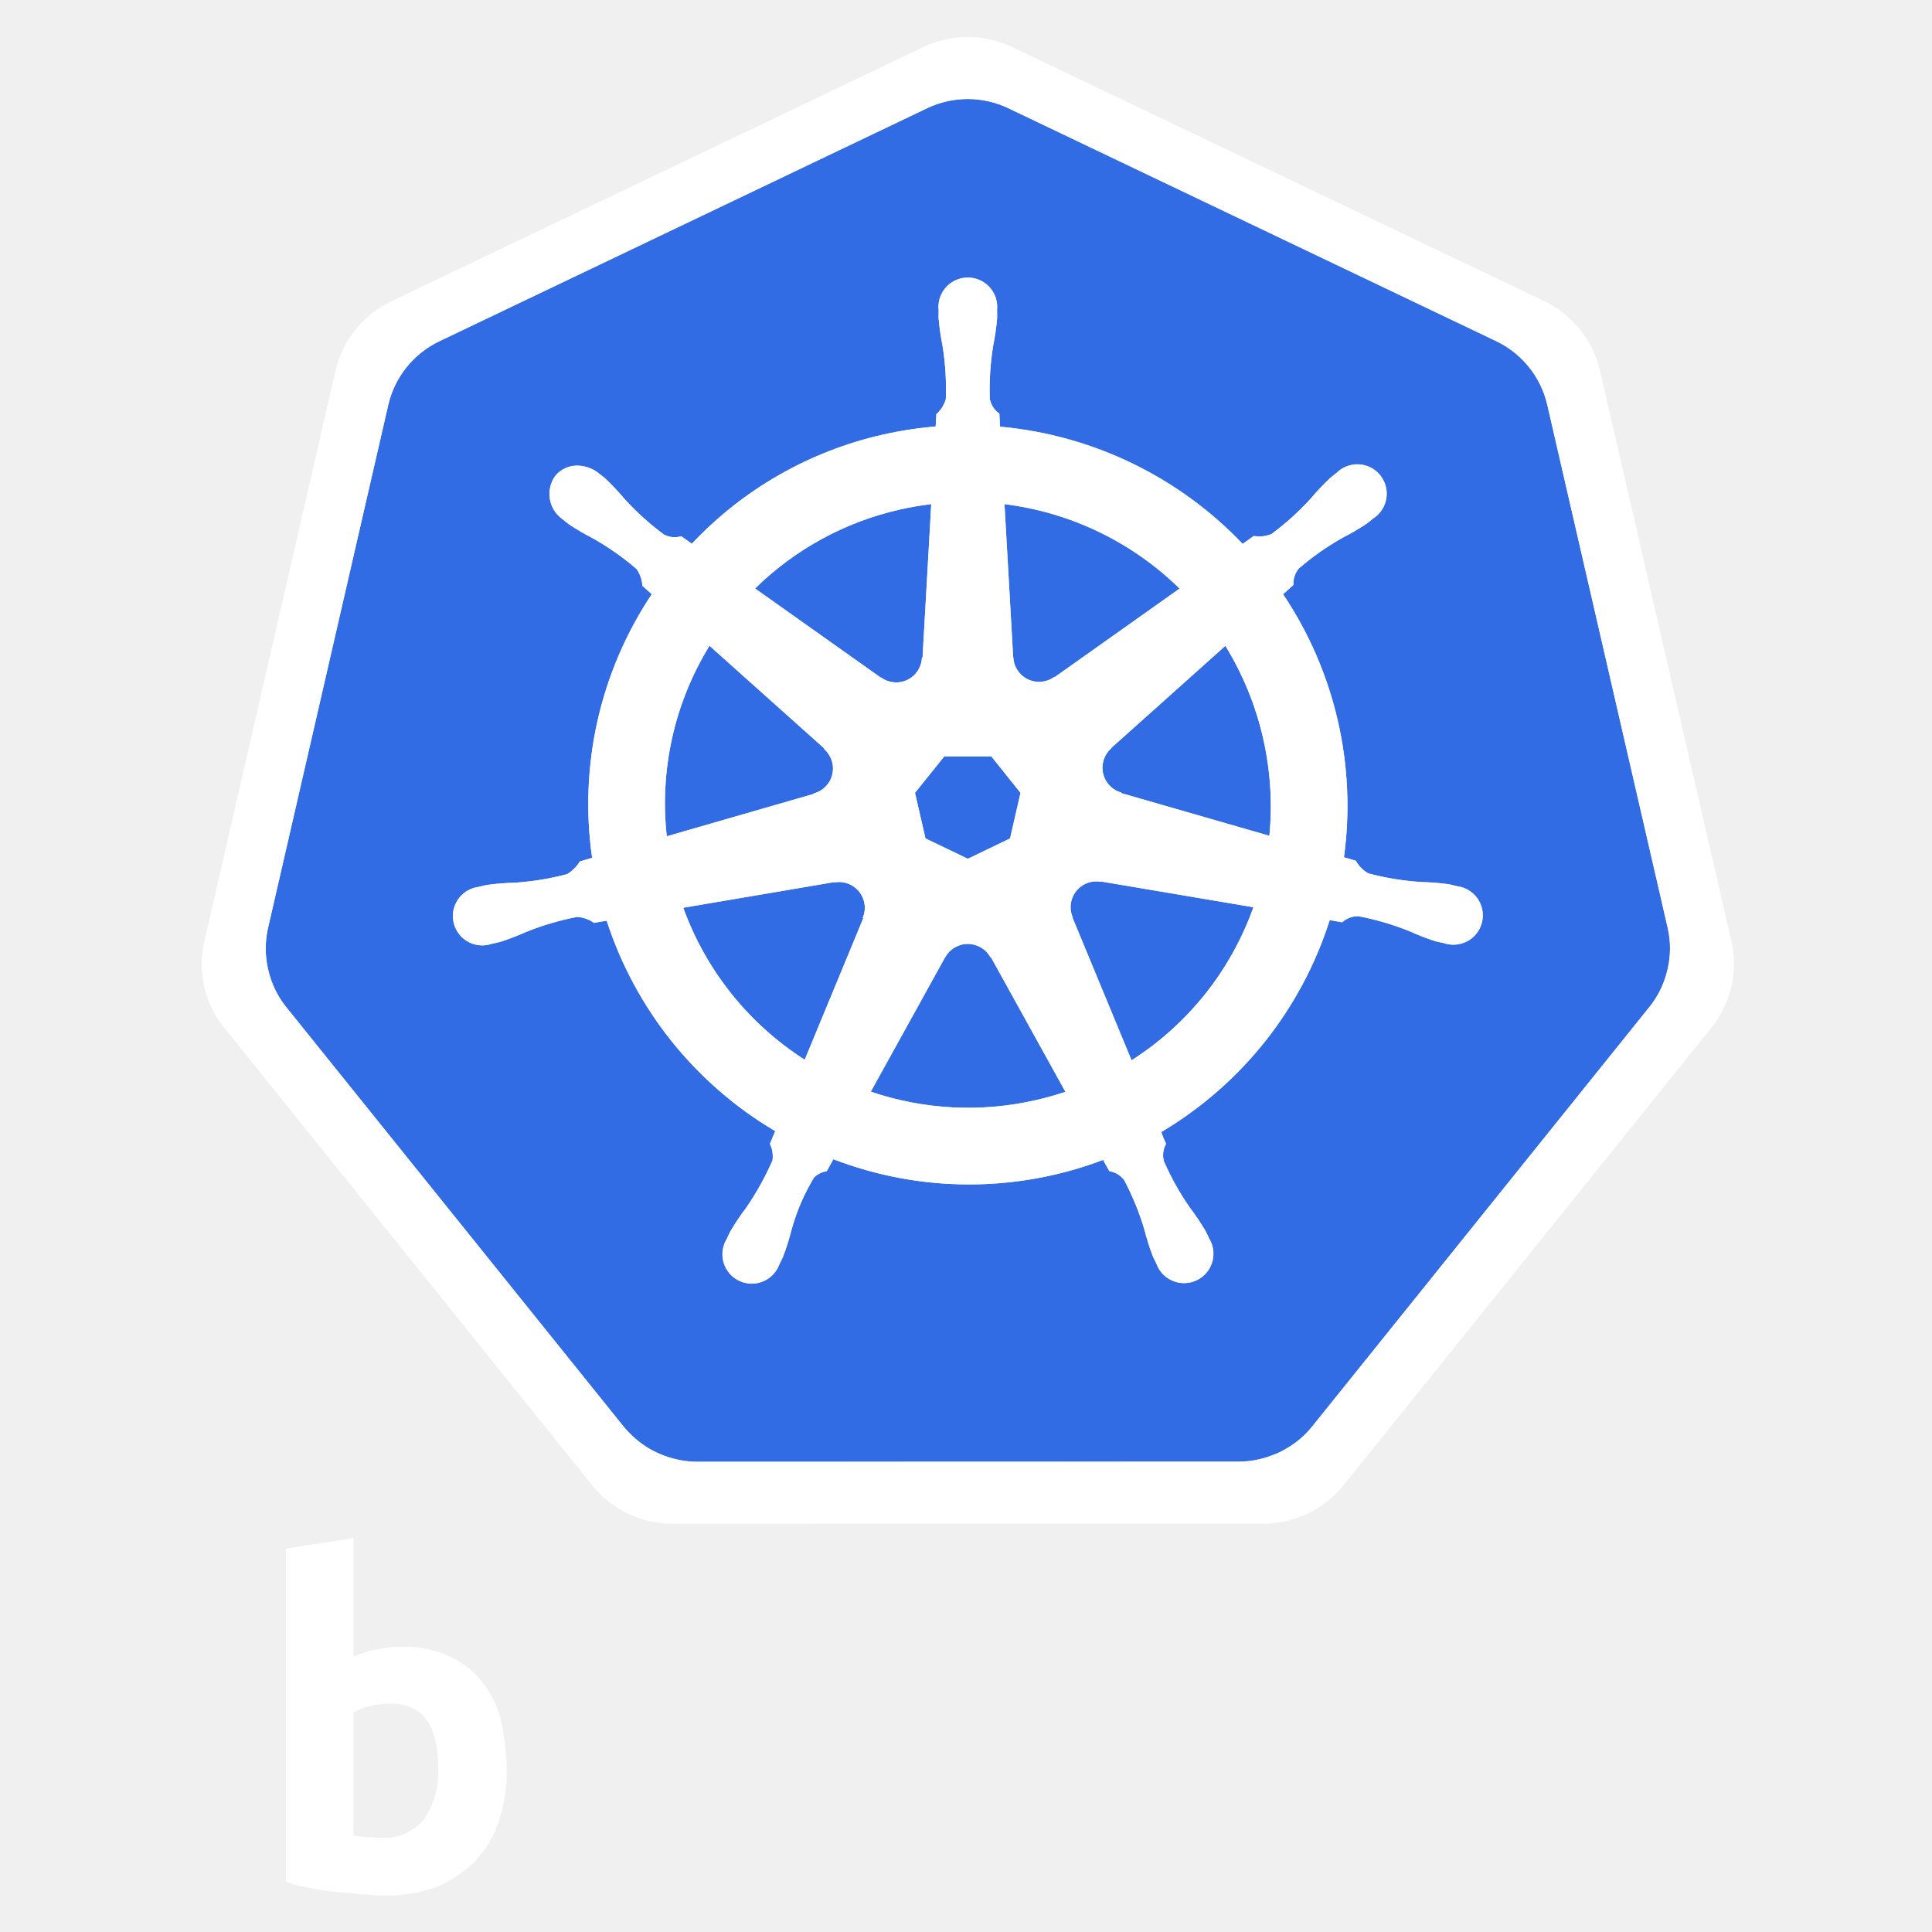
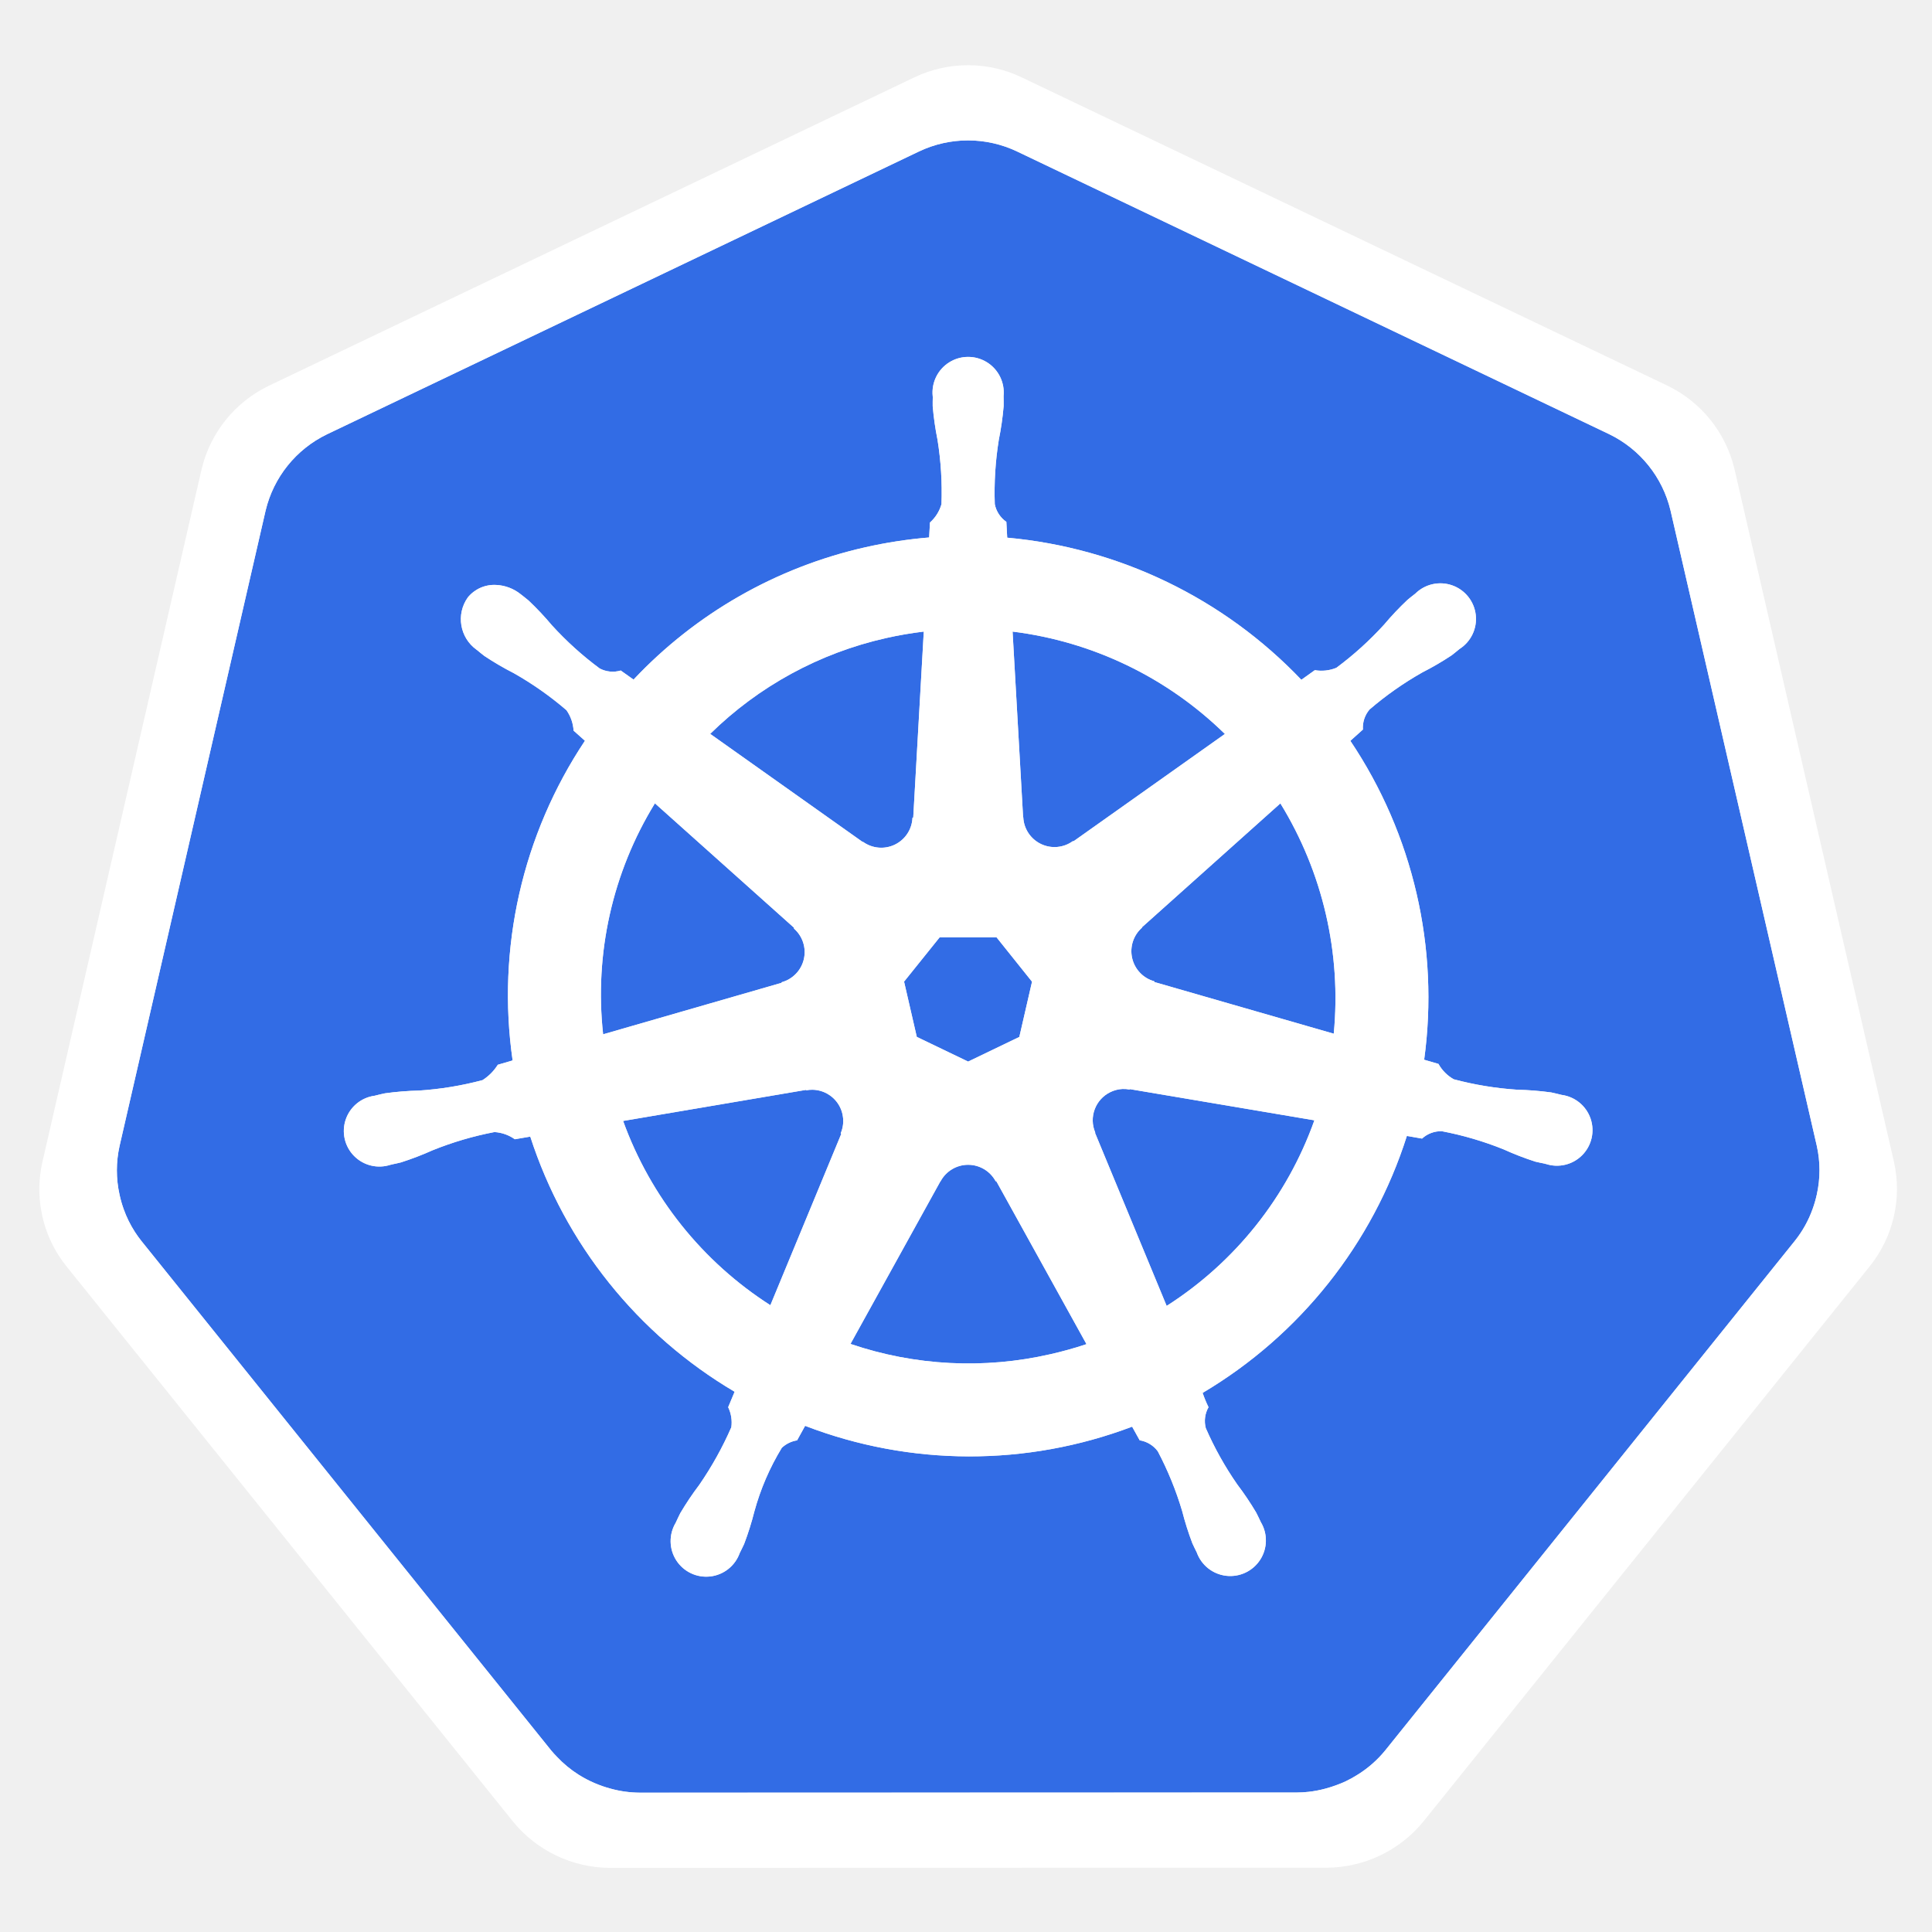
- <svg xmlns="http://www.w3.org/2000/svg" x="0" y="0" width="20px" height="20px" viewBox="-1.12 -0.87 231.98 278.98">
-   <defs>
-     <style type="text/css">
- .cls-681EFDD5-3F1E-4C0F-8F25-9EFA6CE0E551{fill:#fff}
- .cls-7405864F-5632-43BF-B5CD-CC8B4B09BEDF{fill:#326ce5}
- </style>
-   </defs>
-   <path d="M38.67 254.526c0-6.305-2.262-9.398-6.902-9.398a12.706 12.706 0 00-2.974.356 8.99 8.99 0 00-2.379.952v17.727c.475.119 1.07.119 1.784.238.714 0 1.546.12 2.38.12a7.366 7.366 0 006.068-2.738 12.2 12.2 0 002.022-7.257m9.874.238a21.543 21.543 0 01-1.19 7.496 15.313 15.313 0 01-3.45 5.71 18.297 18.297 0 01-5.591 3.688 21.774 21.774 0 01-7.615 1.19c-1.189 0-2.379-.12-3.688-.238s-2.497-.238-3.806-.358c-1.19-.118-2.38-.356-3.57-.595a15.037 15.037 0 01-2.974-.832v-48.066l9.756-1.546v17.132a16.617 16.617 0 013.45-1.07 19.69 19.69 0 013.807-.357 15.074 15.074 0 016.424 1.308 12.884 12.884 0 014.76 3.57 14.348 14.348 0 012.855 5.71 33.785 33.785 0 01.832 7.257" class="cls-681EFDD5-3F1E-4C0F-8F25-9EFA6CE0E551" />
-   <path d="M134.358 126.466a3.59 3.59 0 00-.855-.065 3.685 3.685 0 00-1.425.37 3.725 3.725 0 00-1.803 4.825l-.026.037 8.528 20.603a43.53 43.53 0 0017.595-22.102l-21.976-3.714zm-34.194 2.92a3.72 3.72 0 00-3.568-2.894 3.656 3.656 0 00-.733.065l-.037-.045-21.785 3.698a43.695 43.695 0 0017.54 21.946l8.442-20.4-.066-.08a3.683 3.683 0 00.207-2.29zm18.245 8a3.718 3.718 0 00-6.557.008h-.018l-10.713 19.372a43.637 43.637 0 0023.815 1.225q2.197-.5 4.292-1.2l-10.738-19.406zm33.914-45l-16.483 14.753.009.047a3.725 3.725 0 001.46 6.395l.02.089 21.35 6.15a44.278 44.278 0 00-6.356-27.432zM121.7 94.039a3.725 3.725 0 005.913 2.84l.065.027 18.036-12.788a43.85 43.85 0 00-25.287-12.19l1.253 22.105zm-19.1 2.921a3.72 3.72 0 005.904-2.85l.092-.043 1.253-22.14a44.682 44.682 0 00-4.501.776 43.467 43.467 0 00-20.937 11.409l18.154 12.869zm-9.678 16.729a3.72 3.72 0 001.462-6.396l.018-.088-16.574-14.824a43.454 43.454 0 00-6.168 27.51l21.245-6.13zm16.098 6.512l6.114 2.94 6.096-2.934 1.514-6.581-4.219-5.276h-6.79l-4.231 5.268z" class="cls-7405864F-5632-43BF-B5CD-CC8B4B09BEDF" />
-   <path d="M216.208 133.167l-17.422-75.675a13.602 13.602 0 00-7.293-9.073l-70.521-33.67a13.589 13.589 0 00-11.705 0L38.76 48.437a13.598 13.598 0 00-7.295 9.072l-17.394 75.673a13.315 13.315 0 00-.004 5.81 13.506 13.506 0 00.491 1.718 13.1 13.1 0 001.343 2.726c.239.365.491.72.765 1.064l48.804 60.678c.213.264.448.505.681.75a13.423 13.423 0 002.574 2.133 13.924 13.924 0 003.857 1.677 13.298 13.298 0 003.43.473h.759l77.504-.018a12.993 12.993 0 001.41-.083 13.47 13.47 0 001.989-.378 13.872 13.872 0 001.381-.442c.353-.135.705-.27 1.045-.433a13.941 13.941 0 001.479-.822 13.303 13.303 0 003.237-2.865l1.488-1.85 47.299-58.84a13.185 13.185 0 002.108-3.785 13.67 13.67 0 00.5-1.724 13.282 13.282 0 00-.004-5.81zm-73.147 29.432a14.516 14.516 0 00.703 1.703 3.314 3.314 0 00-.327 2.49 39.372 39.372 0 003.742 6.7 35.06 35.06 0 012.263 3.364c.17.315.392.803.553 1.136a4.24 4.24 0 11-7.63 3.607c-.161-.33-.385-.77-.522-1.082a35.275 35.275 0 01-1.225-3.868 39.305 39.305 0 00-2.896-7.097 3.335 3.335 0 00-2.154-1.307c-.135-.233-.635-1.15-.903-1.623a54.617 54.617 0 01-38.948-.1l-.955 1.73a3.429 3.429 0 00-1.819.887 29.517 29.517 0 00-3.268 7.582 34.9 34.9 0 01-1.218 3.868c-.135.31-.361.744-.522 1.073v.009l-.007.008a4.238 4.238 0 11-7.619-3.616c.159-.335.372-.82.54-1.135a35.177 35.177 0 012.262-3.373 41.228 41.228 0 003.82-6.866 4.188 4.188 0 00-.376-2.387l.768-1.84a54.922 54.922 0 01-24.338-30.387l-1.839.313a4.68 4.68 0 00-2.428-.855 39.524 39.524 0 00-7.356 2.165 35.589 35.589 0 01-3.787 1.45c-.305.084-.745.168-1.093.244-.028.01-.052.022-.08.029a.605.605 0 01-.065.006 4.236 4.236 0 11-1.874-8.224l.061-.015.037-.01c.353-.083.805-.2 1.127-.262a35.27 35.27 0 014.05-.326 39.388 39.388 0 007.564-1.242 5.835 5.835 0 001.814-1.83l1.767-.516a54.613 54.613 0 018.613-38.073l-1.353-1.206a4.688 4.688 0 00-.848-2.436 39.366 39.366 0 00-6.277-4.41 35.25 35.25 0 01-3.499-2.046c-.256-.191-.596-.478-.874-.704l-.063-.044a4.473 4.473 0 01-1.038-6.222 4.066 4.066 0 013.363-1.488 5.03 5.03 0 012.942 1.11c.287.225.68.526.935.745a35.253 35.253 0 012.78 2.95 39.383 39.383 0 005.69 5.142 3.333 3.333 0 002.507.243q.754.55 1.522 1.082A54.289 54.289 0 01102.86 61.89a55.052 55.052 0 017.63-1.173l.1-1.784a4.6 4.6 0 001.37-2.184 39.476 39.476 0 00-.47-7.654 35.466 35.466 0 01-.576-4.014c-.011-.307.006-.731.01-1.081 0-.04-.01-.08-.01-.118a4.242 4.242 0 118.441-.004c0 .37.022.86.009 1.2a35.109 35.109 0 01-.579 4.013 39.533 39.533 0 00-.478 7.656 3.344 3.344 0 001.379 2.11c.015.305.065 1.323.102 1.884a55.309 55.309 0 0135.032 16.927l1.606-1.147a4.69 4.69 0 002.56-.278 39.532 39.532 0 005.69-5.148 35.004 35.004 0 012.787-2.95c.259-.222.65-.52.936-.746a4.242 4.242 0 115.258 6.598c-.283.229-.657.548-.929.75a35.095 35.095 0 01-3.507 2.046 39.495 39.495 0 00-6.277 4.41 3.337 3.337 0 00-.792 2.39c-.235.216-1.06.947-1.497 1.343a54.837 54.837 0 018.792 37.983l1.704.496a4.745 4.745 0 001.82 1.83 39.464 39.464 0 007.568 1.246 35.64 35.64 0 014.046.324c.355.065.868.207 1.23.29a4.236 4.236 0 11-1.878 8.223l-.061-.008c-.028-.007-.054-.022-.083-.03-.348-.075-.785-.151-1.09-.231a35.14 35.14 0 01-3.785-1.462 39.477 39.477 0 00-7.363-2.165 3.337 3.337 0 00-2.362.877q-.9-.171-1.804-.316a54.92 54.92 0 01-24.328 30.605z" class="cls-7405864F-5632-43BF-B5CD-CC8B4B09BEDF" />
-   <path d="M225.407 135.107L206.4 52.547a14.838 14.838 0 00-7.958-9.9l-76.935-36.73a14.825 14.825 0 00-12.771 0L31.808 42.669a14.838 14.838 0 00-7.961 9.895L4.873 135.129a14.668 14.668 0 001.995 11.185c.261.4.538.788.838 1.162l53.246 66.205a14.98 14.98 0 0011.499 5.487l85.387-.02a14.986 14.986 0 0011.5-5.48l53.227-66.211a14.72 14.72 0 002.842-12.347zm-9.197 3.866a13.677 13.677 0 01-.498 1.723 13.184 13.184 0 01-2.11 3.786l-47.299 58.838-1.486 1.852a13.305 13.305 0 01-3.24 2.865 13.945 13.945 0 01-1.474.822q-.513.237-1.045.43a13.873 13.873 0 01-1.383.445 13.473 13.473 0 01-1.989.379 12.988 12.988 0 01-1.41.082l-77.504.018h-.76a13.298 13.298 0 01-3.429-.472 13.925 13.925 0 01-3.855-1.679 13.424 13.424 0 01-2.576-2.132c-.233-.246-.468-.487-.68-.75l-48.805-60.679q-.408-.514-.765-1.066a13.102 13.102 0 01-1.343-2.726 13.505 13.505 0 01-.491-1.719 13.315 13.315 0 01.004-5.809l17.394-75.675a13.598 13.598 0 017.295-9.07l70.508-33.685a13.589 13.589 0 0111.705 0l70.519 33.67a13.602 13.602 0 017.293 9.073l17.422 75.674a13.282 13.282 0 01.002 5.807z" class="cls-681EFDD5-3F1E-4C0F-8F25-9EFA6CE0E551" />
-   <path d="M185.814 127.106c-.36-.083-.874-.225-1.227-.29a35.642 35.642 0 00-4.046-.326 39.464 39.464 0 01-7.57-1.242 4.745 4.745 0 01-1.82-1.832l-1.704-.496a54.837 54.837 0 00-8.79-37.983c.436-.396 1.262-1.127 1.495-1.342a3.338 3.338 0 01.792-2.39 39.495 39.495 0 016.277-4.41 35.095 35.095 0 003.507-2.046c.272-.202.644-.522.929-.75a4.242 4.242 0 10-5.256-6.6c-.288.227-.68.525-.936.747a35.004 35.004 0 00-2.789 2.95 39.533 39.533 0 01-5.69 5.148 4.69 4.69 0 01-2.56.278l-1.606 1.147a55.309 55.309 0 00-35.032-16.927c-.039-.561-.087-1.577-.102-1.884a3.344 3.344 0 01-1.377-2.11 39.533 39.533 0 01.478-7.656 35.112 35.112 0 00.575-4.012c.013-.34-.007-.834-.007-1.201a4.242 4.242 0 10-8.441.004c0 .04.009.078.01.118-.004.35-.021.774-.01 1.08a35.476 35.476 0 00.576 4.015 39.475 39.475 0 01.47 7.654 4.601 4.601 0 01-1.37 2.182l-.1 1.786a55.052 55.052 0 00-7.63 1.173 54.289 54.289 0 00-27.574 15.754q-.77-.531-1.526-1.082a3.333 3.333 0 01-2.506-.243 39.383 39.383 0 01-5.69-5.141 35.255 35.255 0 00-2.777-2.95c-.257-.22-.65-.52-.938-.75a5.03 5.03 0 00-2.942-1.11 4.066 4.066 0 00-3.363 1.49 4.473 4.473 0 001.038 6.222l.065.046c.276.226.616.515.872.702a35.256 35.256 0 003.499 2.048 39.367 39.367 0 016.276 4.412 4.69 4.69 0 01.849 2.434l1.351 1.208a54.613 54.613 0 00-8.611 38.073l-1.767.514a5.835 5.835 0 01-1.814 1.827 39.39 39.39 0 01-7.565 1.247 35.266 35.266 0 00-4.049.326c-.324.06-.774.174-1.127.262l-.037.008-.06.018a4.236 4.236 0 101.875 8.224l.063-.01c.028-.006.052-.02.08-.025.348-.08.786-.163 1.092-.246a35.59 35.59 0 003.786-1.451 39.527 39.527 0 017.358-2.165 4.68 4.68 0 012.426.857l1.84-.315a54.922 54.922 0 0024.34 30.387l-.769 1.84a4.188 4.188 0 01.377 2.387 41.228 41.228 0 01-3.82 6.864 35.183 35.183 0 00-2.263 3.372c-.168.318-.381.805-.542 1.138a4.238 4.238 0 107.621 3.616l.007-.008v-.01c.16-.33.387-.763.522-1.072a34.903 34.903 0 001.218-3.868 29.517 29.517 0 013.268-7.582 3.43 3.43 0 011.819-.888l.957-1.73a54.617 54.617 0 0038.946.099c.268.478.768 1.392.9 1.623a3.335 3.335 0 012.155 1.31 39.306 39.306 0 012.898 7.096 35.275 35.275 0 001.225 3.868c.137.312.36.75.522 1.082a4.24 4.24 0 107.63-3.607c-.161-.333-.383-.82-.55-1.136a35.06 35.06 0 00-2.263-3.364 39.372 39.372 0 01-3.742-6.7 3.314 3.314 0 01.324-2.49 14.519 14.519 0 01-.703-1.703 54.92 54.92 0 0024.328-30.605c.546.087 1.497.253 1.806.316a3.337 3.337 0 012.36-.877 39.476 39.476 0 017.36 2.165 35.135 35.135 0 003.788 1.462c.305.08.74.156 1.09.233.029.008.055.02.083.028l.06.009a4.236 4.236 0 101.878-8.224zm-40.1-42.987l-18.037 12.787-.063-.03a3.723 3.723 0 01-5.913-2.838l-.02-.01-1.253-22.103a43.85 43.85 0 0125.285 12.194zm-33.978 24.228h6.788l4.22 5.276-1.513 6.58-6.096 2.934-6.114-2.94-1.516-6.583zm-6.386-35.648a44.672 44.672 0 014.503-.774l-1.255 22.137-.092.044a3.72 3.72 0 01-5.904 2.852l-.035.02-18.154-12.872a43.467 43.467 0 0120.937-11.407zm-27.52 19.68l16.574 14.824-.018.09a3.72 3.72 0 01-1.462 6.395l-.017.072-21.245 6.13a43.454 43.454 0 016.168-27.51zm22.191 39.38l-8.441 20.397a43.696 43.696 0 01-17.536-21.948l21.783-3.7.037.049a3.655 3.655 0 01.73-.065 3.72 3.72 0 013.364 5.185zm24.916 26.23a43.637 43.637 0 01-23.815-1.223l10.713-19.372h.018a3.725 3.725 0 016.557-.006h.08l10.74 19.404q-2.091.698-4.293 1.199zm13.841-5.751l-8.528-20.605.026-.037a3.725 3.725 0 011.803-4.823 3.685 3.685 0 011.425-.37 3.59 3.59 0 01.855.063l.037-.046 21.977 3.714a43.53 43.53 0 01-17.595 22.105zm19.903-32.42l-21.352-6.15-.02-.09a3.725 3.725 0 01-1.46-6.395l-.008-.043 16.482-14.751a44.279 44.279 0 016.357 27.43z" class="cls-681EFDD5-3F1E-4C0F-8F25-9EFA6CE0E551" />
+ <svg xmlns="http://www.w3.org/2000/svg" x="0" y="0" width="20px" height="20px" viewBox="-0.17 0.08 230.10 223.35">
+   <path d="M134.358 126.466a3.59 3.59 0 0 0-.855-.065 3.685 3.685 0 0 0-1.425.37 3.725 3.725 0 0 0-1.803 4.825l-.026.037 8.528 20.603a43.53 43.53 0 0 0 17.595-22.102l-21.976-3.714zm-34.194 2.92a3.72 3.72 0 0 0-3.568-2.894 3.656 3.656 0 0 0-.733.065l-.037-.045-21.785 3.698a43.695 43.695 0 0 0 17.54 21.946l8.442-20.4-.066-.08a3.683 3.683 0 0 0 .207-2.29zm18.245 8a3.718 3.718 0 0 0-6.557.008h-.018l-10.713 19.372a43.637 43.637 0 0 0 23.815 1.225q2.197-.5 4.292-1.2l-10.738-19.406zm33.914-45l-16.483 14.753.009.047a3.725 3.725 0 0 0 1.46 6.395l.02.089 21.35 6.15a44.278 44.278 0 0 0-6.356-27.432zM121.7 94.039a3.725 3.725 0 0 0 5.913 2.84l.065.027 18.036-12.788a43.85 43.85 0 0 0-25.287-12.19l1.253 22.105zm-19.1 2.921a3.72 3.72 0 0 0 5.904-2.85l.092-.043 1.253-22.14a44.682 44.682 0 0 0-4.501.776 43.467 43.467 0 0 0-20.937 11.409l18.154 12.869zm-9.678 16.729a3.72 3.72 0 0 0 1.462-6.396l.018-.088-16.574-14.824a43.454 43.454 0 0 0-6.168 27.51l21.245-6.13zm16.098 6.512l6.114 2.94 6.096-2.934 1.514-6.581-4.219-5.276h-6.79l-4.231 5.268z" fill="#326ce5" />
+   <path d="M216.208 133.167l-17.422-75.675a13.602 13.602 0 0 0-7.293-9.073l-70.521-33.67a13.589 13.589 0 0 0-11.705 0L38.76 48.437a13.598 13.598 0 0 0-7.295 9.072l-17.394 75.673a13.315 13.315 0 0 0-.004 5.81 13.506 13.506 0 0 0 .491 1.718 13.1 13.1 0 0 0 1.343 2.726c.239.365.491.72.765 1.064l48.804 60.678c.213.264.448.505.681.75a13.423 13.423 0 0 0 2.574 2.133 13.924 13.924 0 0 0 3.857 1.677 13.298 13.298 0 0 0 3.43.473h.759l77.504-.018a12.993 12.993 0 0 0 1.41-.083 13.47 13.47 0 0 0 1.989-.378 13.872 13.872 0 0 0 1.381-.442c.353-.135.705-.27 1.045-.433a13.941 13.941 0 0 0 1.479-.822 13.303 13.303 0 0 0 3.237-2.865l1.488-1.85 47.299-58.84a13.185 13.185 0 0 0 2.108-3.785 13.67 13.67 0 0 0 .5-1.724 13.282 13.282 0 0 0-.004-5.81zm-73.147 29.432a14.516 14.516 0 0 0 .703 1.703 3.314 3.314 0 0 0-.327 2.49 39.372 39.372 0 0 0 3.742 6.7 35.06 35.06 0 0 1 2.263 3.364c.17.315.392.803.553 1.136a4.24 4.24 0 1 1-7.63 3.607c-.161-.33-.385-.77-.522-1.082a35.275 35.275 0 0 1-1.225-3.868 39.305 39.305 0 0 0-2.896-7.097 3.335 3.335 0 0 0-2.154-1.307c-.135-.233-.635-1.15-.903-1.623a54.617 54.617 0 0 1-38.948-.1l-.955 1.73a3.429 3.429 0 0 0-1.819.887 29.517 29.517 0 0 0-3.268 7.582 34.9 34.9 0 0 1-1.218 3.868c-.135.31-.361.744-.522 1.073v.009l-.007.008a4.238 4.238 0 1 1-7.619-3.616c.159-.335.372-.82.54-1.135a35.177 35.177 0 0 1 2.262-3.373 41.228 41.228 0 0 0 3.82-6.866 4.188 4.188 0 0 0-.376-2.387l.768-1.84a54.922 54.922 0 0 1-24.338-30.387l-1.839.313a4.68 4.68 0 0 0-2.428-.855 39.524 39.524 0 0 0-7.356 2.165 35.589 35.589 0 0 1-3.787 1.45c-.305.084-.745.168-1.093.244-.028.01-.052.022-.08.029a.605.605 0 0 1-.065.006 4.236 4.236 0 1 1-1.874-8.224l.061-.015.037-.01c.353-.083.805-.2 1.127-.262a35.27 35.27 0 0 1 4.05-.326 39.388 39.388 0 0 0 7.564-1.242 5.835 5.835 0 0 0 1.814-1.83l1.767-.516a54.613 54.613 0 0 1 8.613-38.073l-1.353-1.206a4.688 4.688 0 0 0-.848-2.436 39.366 39.366 0 0 0-6.277-4.41 35.25 35.25 0 0 1-3.499-2.046c-.256-.191-.596-.478-.874-.704l-.063-.044a4.473 4.473 0 0 1-1.038-6.222 4.066 4.066 0 0 1 3.363-1.488 5.03 5.03 0 0 1 2.942 1.11c.287.225.68.526.935.745a35.253 35.253 0 0 1 2.78 2.95 39.383 39.383 0 0 0 5.69 5.142 3.333 3.333 0 0 0 2.507.243q.754.55 1.522 1.082A54.289 54.289 0 0 1 102.86 61.89a55.052 55.052 0 0 1 7.63-1.173l.1-1.784a4.6 4.6 0 0 0 1.37-2.184 39.476 39.476 0 0 0-.47-7.654 35.466 35.466 0 0 1-.576-4.014c-.011-.307.006-.731.01-1.081 0-.04-.01-.08-.01-.118a4.242 4.242 0 1 1 8.441-.004c0 .37.022.86.009 1.2a35.109 35.109 0 0 1-.579 4.013 39.533 39.533 0 0 0-.478 7.656 3.344 3.344 0 0 0 1.379 2.11c.015.305.065 1.323.102 1.884a55.309 55.309 0 0 1 35.032 16.927l1.606-1.147a4.69 4.69 0 0 0 2.56-.278 39.532 39.532 0 0 0 5.69-5.148 35.004 35.004 0 0 1 2.787-2.95c.259-.222.65-.52.936-.746a4.242 4.242 0 1 1 5.258 6.598c-.283.229-.657.548-.929.75a35.095 35.095 0 0 1-3.507 2.046 39.495 39.495 0 0 0-6.277 4.41 3.337 3.337 0 0 0-.792 2.39c-.235.216-1.06.947-1.497 1.343a54.837 54.837 0 0 1 8.792 37.983l1.704.496a4.745 4.745 0 0 0 1.82 1.83 39.464 39.464 0 0 0 7.568 1.246 35.64 35.64 0 0 1 4.046.324c.355.065.868.207 1.23.29a4.236 4.236 0 1 1-1.878 8.223l-.061-.008c-.028-.007-.054-.022-.083-.03-.348-.075-.785-.151-1.09-.231a35.14 35.14 0 0 1-3.785-1.462 39.477 39.477 0 0 0-7.363-2.165 3.337 3.337 0 0 0-2.362.877q-.9-.171-1.804-.316a54.92 54.92 0 0 1-24.328 30.605z" fill="#326ce5" />
+   <path d="M225.407 135.107L206.4 52.547a14.838 14.838 0 0 0-7.958-9.9l-76.935-36.73a14.825 14.825 0 0 0-12.771 0L31.808 42.669a14.838 14.838 0 0 0-7.961 9.895L4.873 135.129a14.668 14.668 0 0 0 1.995 11.185c.261.4.538.788.838 1.162l53.246 66.205a14.98 14.98 0 0 0 11.499 5.487l85.387-.02a14.986 14.986 0 0 0 11.5-5.48l53.227-66.211a14.72 14.72 0 0 0 2.842-12.347zm-9.197 3.866a13.677 13.677 0 0 1-.498 1.723 13.184 13.184 0 0 1-2.11 3.786l-47.299 58.838-1.486 1.852a13.305 13.305 0 0 1-3.24 2.865 13.945 13.945 0 0 1-1.474.822q-.513.237-1.045.43a13.873 13.873 0 0 1-1.383.445 13.473 13.473 0 0 1-1.989.379 12.988 12.988 0 0 1-1.41.082l-77.504.018h-.76a13.298 13.298 0 0 1-3.429-.472 13.925 13.925 0 0 1-3.855-1.679 13.424 13.424 0 0 1-2.576-2.132c-.233-.246-.468-.487-.68-.75l-48.805-60.679q-.408-.514-.765-1.066a13.102 13.102 0 0 1-1.343-2.726 13.505 13.505 0 0 1-.491-1.719 13.315 13.315 0 0 1 .004-5.809l17.394-75.675a13.598 13.598 0 0 1 7.295-9.07l70.508-33.685a13.589 13.589 0 0 1 11.705 0l70.519 33.67a13.602 13.602 0 0 1 7.293 9.073l17.422 75.674a13.282 13.282 0 0 1 .002 5.807z" fill="#fff" />
+   <path d="M185.814 127.106c-.36-.083-.874-.225-1.227-.29a35.642 35.642 0 0 0-4.046-.326 39.464 39.464 0 0 1-7.57-1.242 4.745 4.745 0 0 1-1.82-1.832l-1.704-.496a54.837 54.837 0 0 0-8.79-37.983c.436-.396 1.262-1.127 1.495-1.342a3.338 3.338 0 0 1 .792-2.39 39.495 39.495 0 0 1 6.277-4.41 35.095 35.095 0 0 0 3.507-2.046c.272-.202.644-.522.929-.75a4.242 4.242 0 1 0-5.256-6.6c-.288.227-.68.525-.936.747a35.004 35.004 0 0 0-2.789 2.95 39.533 39.533 0 0 1-5.69 5.148 4.69 4.69 0 0 1-2.56.278l-1.606 1.147a55.309 55.309 0 0 0-35.032-16.927c-.039-.561-.087-1.577-.102-1.884a3.344 3.344 0 0 1-1.377-2.11 39.533 39.533 0 0 1 .478-7.656 35.112 35.112 0 0 0 .575-4.012c.013-.34-.007-.834-.007-1.201a4.242 4.242 0 1 0-8.441.004c0 .04.009.078.01.118-.004.35-.021.774-.01 1.08a35.476 35.476 0 0 0 .576 4.015 39.475 39.475 0 0 1 .47 7.654 4.601 4.601 0 0 1-1.37 2.182l-.1 1.786a55.052 55.052 0 0 0-7.63 1.173 54.289 54.289 0 0 0-27.574 15.754q-.77-.531-1.526-1.082a3.333 3.333 0 0 1-2.506-.243 39.383 39.383 0 0 1-5.69-5.141 35.255 35.255 0 0 0-2.777-2.95c-.257-.22-.65-.52-.938-.75a5.03 5.03 0 0 0-2.942-1.11 4.066 4.066 0 0 0-3.363 1.49 4.473 4.473 0 0 0 1.038 6.222l.065.046c.276.226.616.515.872.702a35.256 35.256 0 0 0 3.499 2.048 39.367 39.367 0 0 1 6.276 4.412 4.69 4.69 0 0 1 .849 2.434l1.351 1.208a54.613 54.613 0 0 0-8.611 38.073l-1.767.514a5.835 5.835 0 0 1-1.814 1.827 39.39 39.39 0 0 1-7.565 1.247 35.266 35.266 0 0 0-4.049.326c-.324.06-.774.174-1.127.262l-.037.008-.06.018a4.236 4.236 0 1 0 1.875 8.224l.063-.01c.028-.006.052-.02.08-.025.348-.08.786-.163 1.092-.246a35.59 35.59 0 0 0 3.786-1.451 39.527 39.527 0 0 1 7.358-2.165 4.68 4.68 0 0 1 2.426.857l1.84-.315a54.922 54.922 0 0 0 24.34 30.387l-.769 1.84a4.188 4.188 0 0 1 .377 2.387 41.228 41.228 0 0 1-3.82 6.864 35.183 35.183 0 0 0-2.263 3.372c-.168.318-.381.805-.542 1.138a4.238 4.238 0 1 0 7.621 3.616l.007-.008v-.01c.16-.33.387-.763.522-1.072a34.903 34.903 0 0 0 1.218-3.868 29.517 29.517 0 0 1 3.268-7.582 3.43 3.43 0 0 1 1.819-.888l.957-1.73a54.617 54.617 0 0 0 38.946.099c.268.478.768 1.392.9 1.623a3.335 3.335 0 0 1 2.155 1.31 39.306 39.306 0 0 1 2.898 7.096 35.275 35.275 0 0 0 1.225 3.868c.137.312.36.75.522 1.082a4.24 4.24 0 1 0 7.63-3.607c-.161-.333-.383-.82-.55-1.136a35.06 35.06 0 0 0-2.263-3.364 39.372 39.372 0 0 1-3.742-6.7 3.314 3.314 0 0 1 .324-2.49 14.519 14.519 0 0 1-.703-1.703 54.92 54.92 0 0 0 24.328-30.605c.546.087 1.497.253 1.806.316a3.337 3.337 0 0 1 2.36-.877 39.476 39.476 0 0 1 7.36 2.165 35.135 35.135 0 0 0 3.788 1.462c.305.08.74.156 1.09.233.029.008.055.02.083.028l.06.009a4.236 4.236 0 1 0 1.878-8.224zm-40.1-42.987l-18.037 12.787-.063-.03a3.723 3.723 0 0 1-5.913-2.838l-.02-.01-1.253-22.103a43.85 43.85 0 0 1 25.285 12.194zm-33.978 24.228h6.788l4.22 5.276-1.513 6.58-6.096 2.934-6.114-2.94-1.516-6.583zm-6.386-35.648a44.672 44.672 0 0 1 4.503-.774l-1.255 22.137-.092.044a3.72 3.72 0 0 1-5.904 2.852l-.035.02-18.154-12.872a43.467 43.467 0 0 1 20.937-11.407zm-27.52 19.68l16.574 14.824-.018.09a3.72 3.72 0 0 1-1.462 6.395l-.017.072-21.245 6.13a43.454 43.454 0 0 1 6.168-27.51zm22.191 39.38l-8.441 20.397a43.696 43.696 0 0 1-17.536-21.948l21.783-3.7.037.049a3.655 3.655 0 0 1 .73-.065 3.72 3.72 0 0 1 3.364 5.185zm24.916 26.23a43.637 43.637 0 0 1-23.815-1.223l10.713-19.372h.018a3.725 3.725 0 0 1 6.557-.006h.08l10.74 19.404q-2.091.698-4.293 1.199zm13.841-5.751l-8.528-20.605.026-.037a3.725 3.725 0 0 1 1.803-4.823 3.685 3.685 0 0 1 1.425-.37 3.59 3.59 0 0 1 .855.063l.037-.046 21.977 3.714a43.53 43.53 0 0 1-17.595 22.105zm19.903-32.42l-21.352-6.15-.02-.09a3.725 3.725 0 0 1-1.46-6.395l-.008-.043 16.482-14.751a44.279 44.279 0 0 1 6.357 27.43z" fill="#fff" />
</svg>
